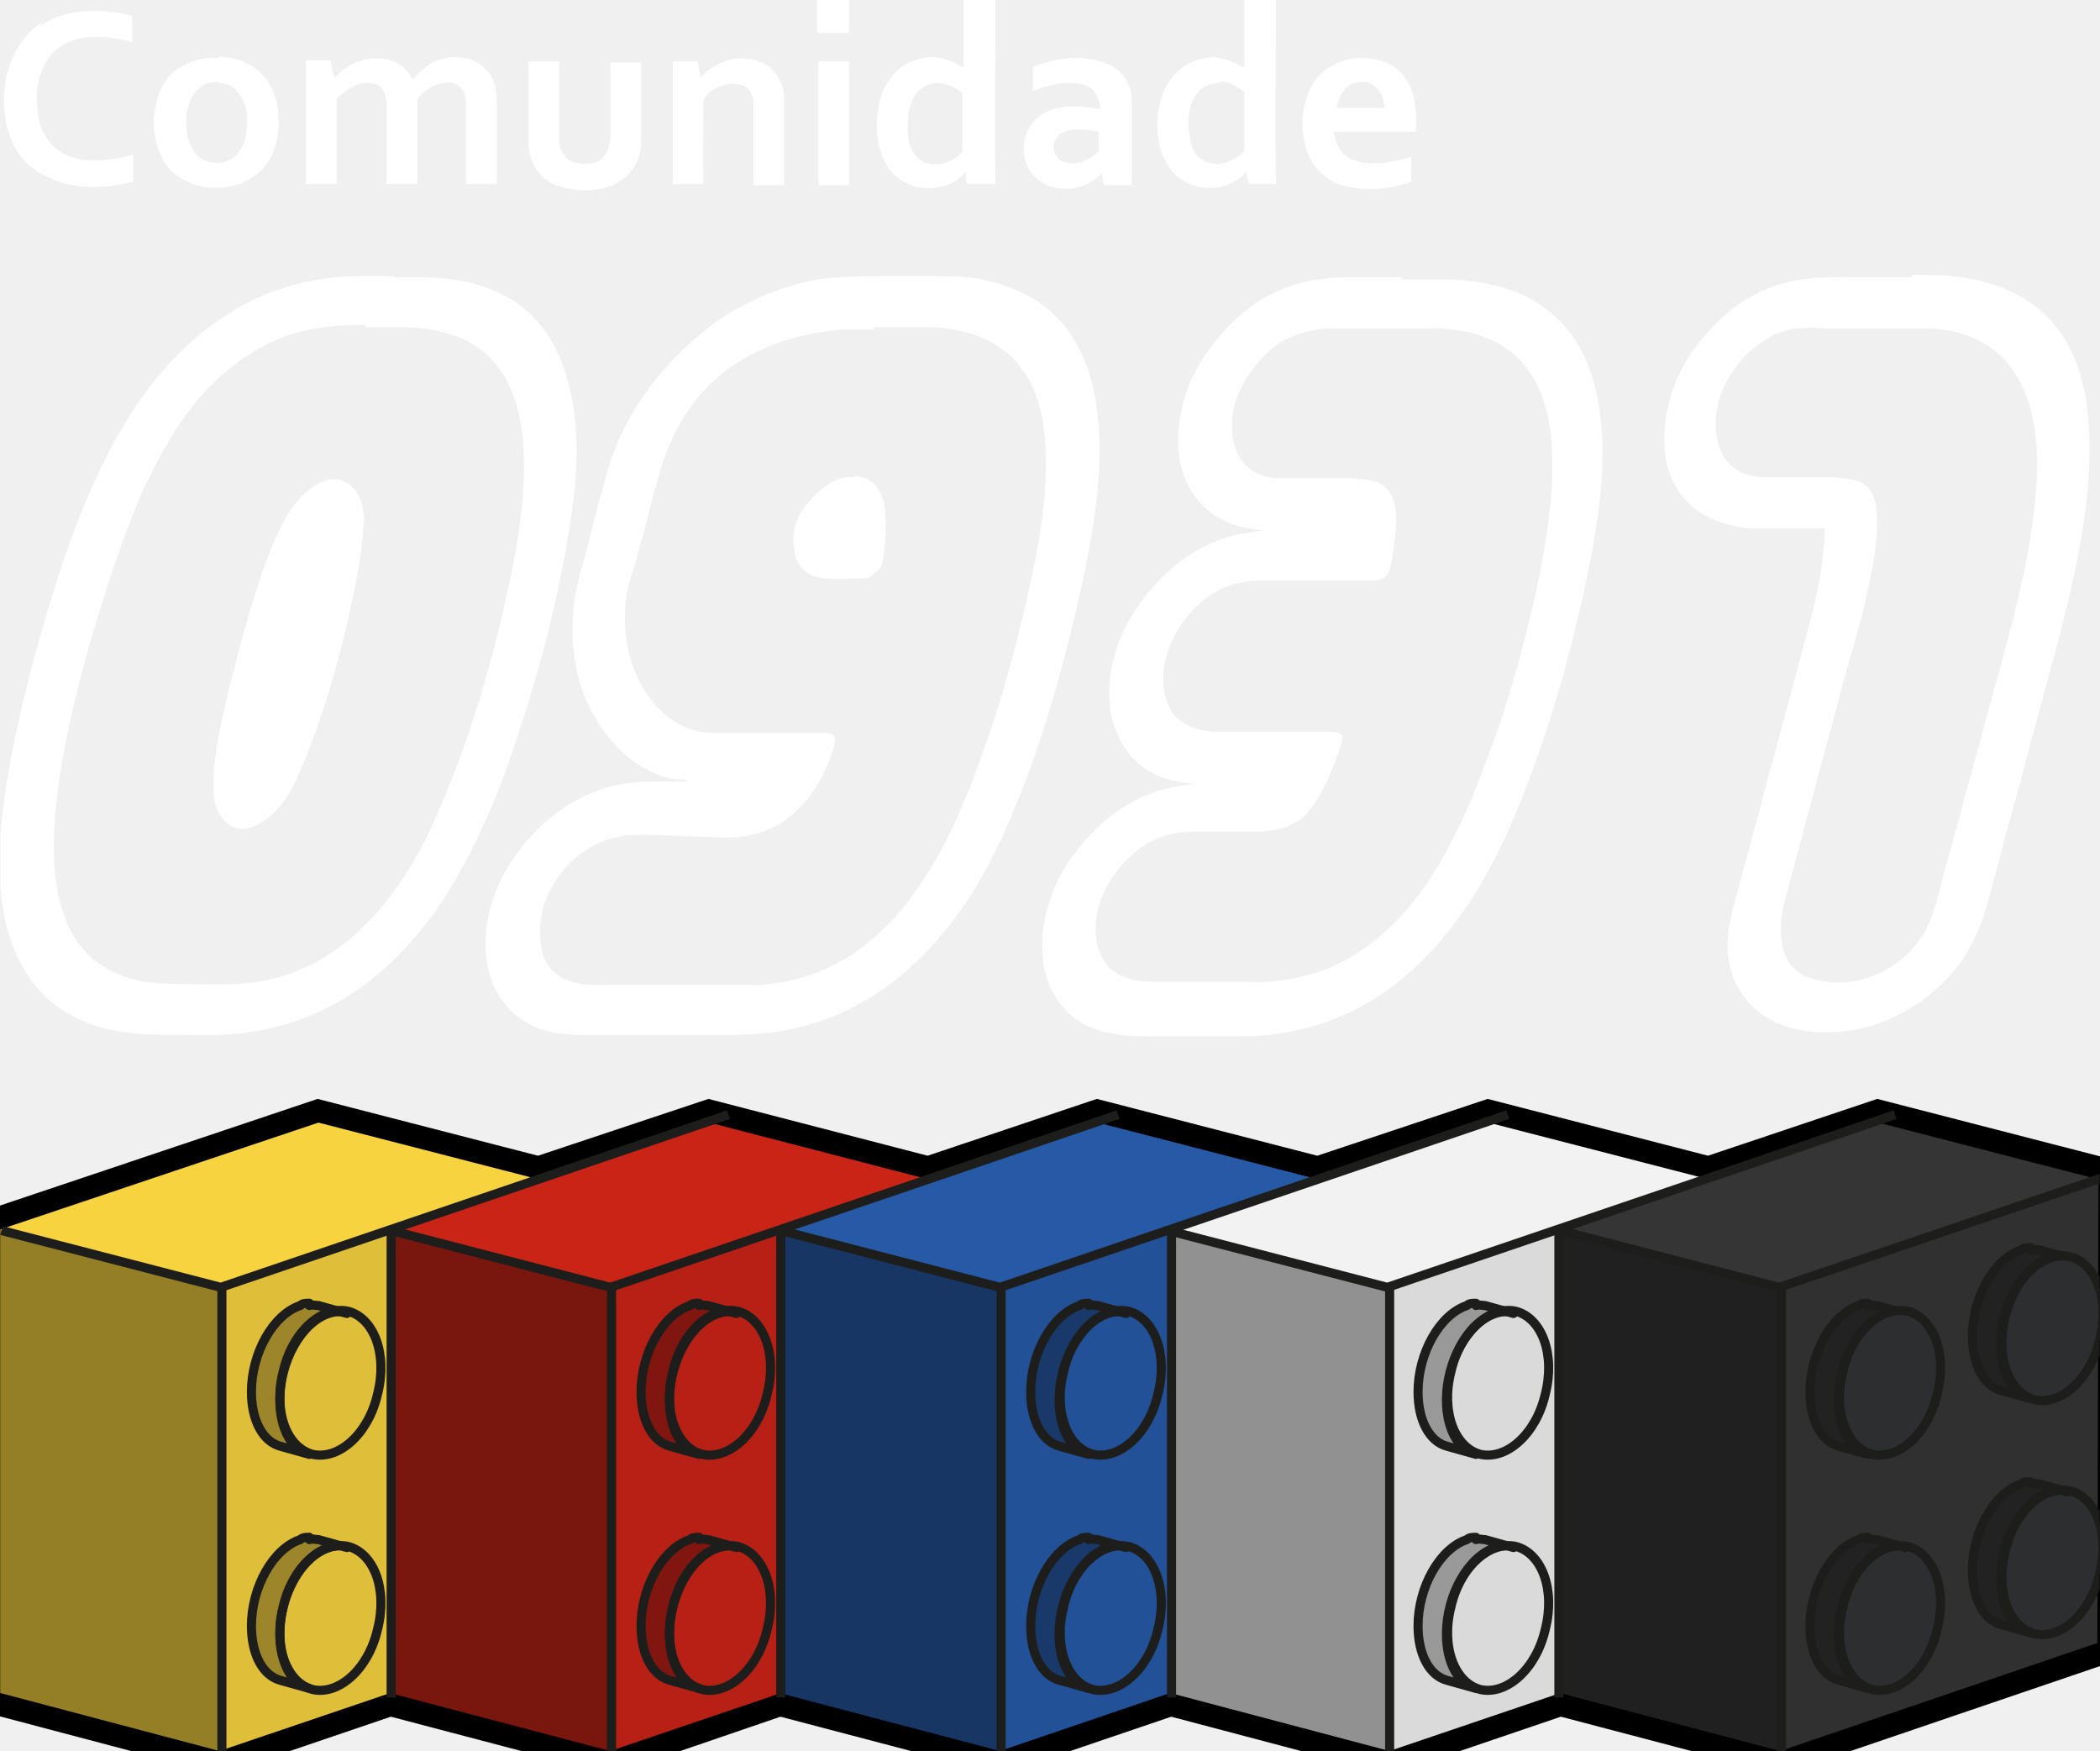
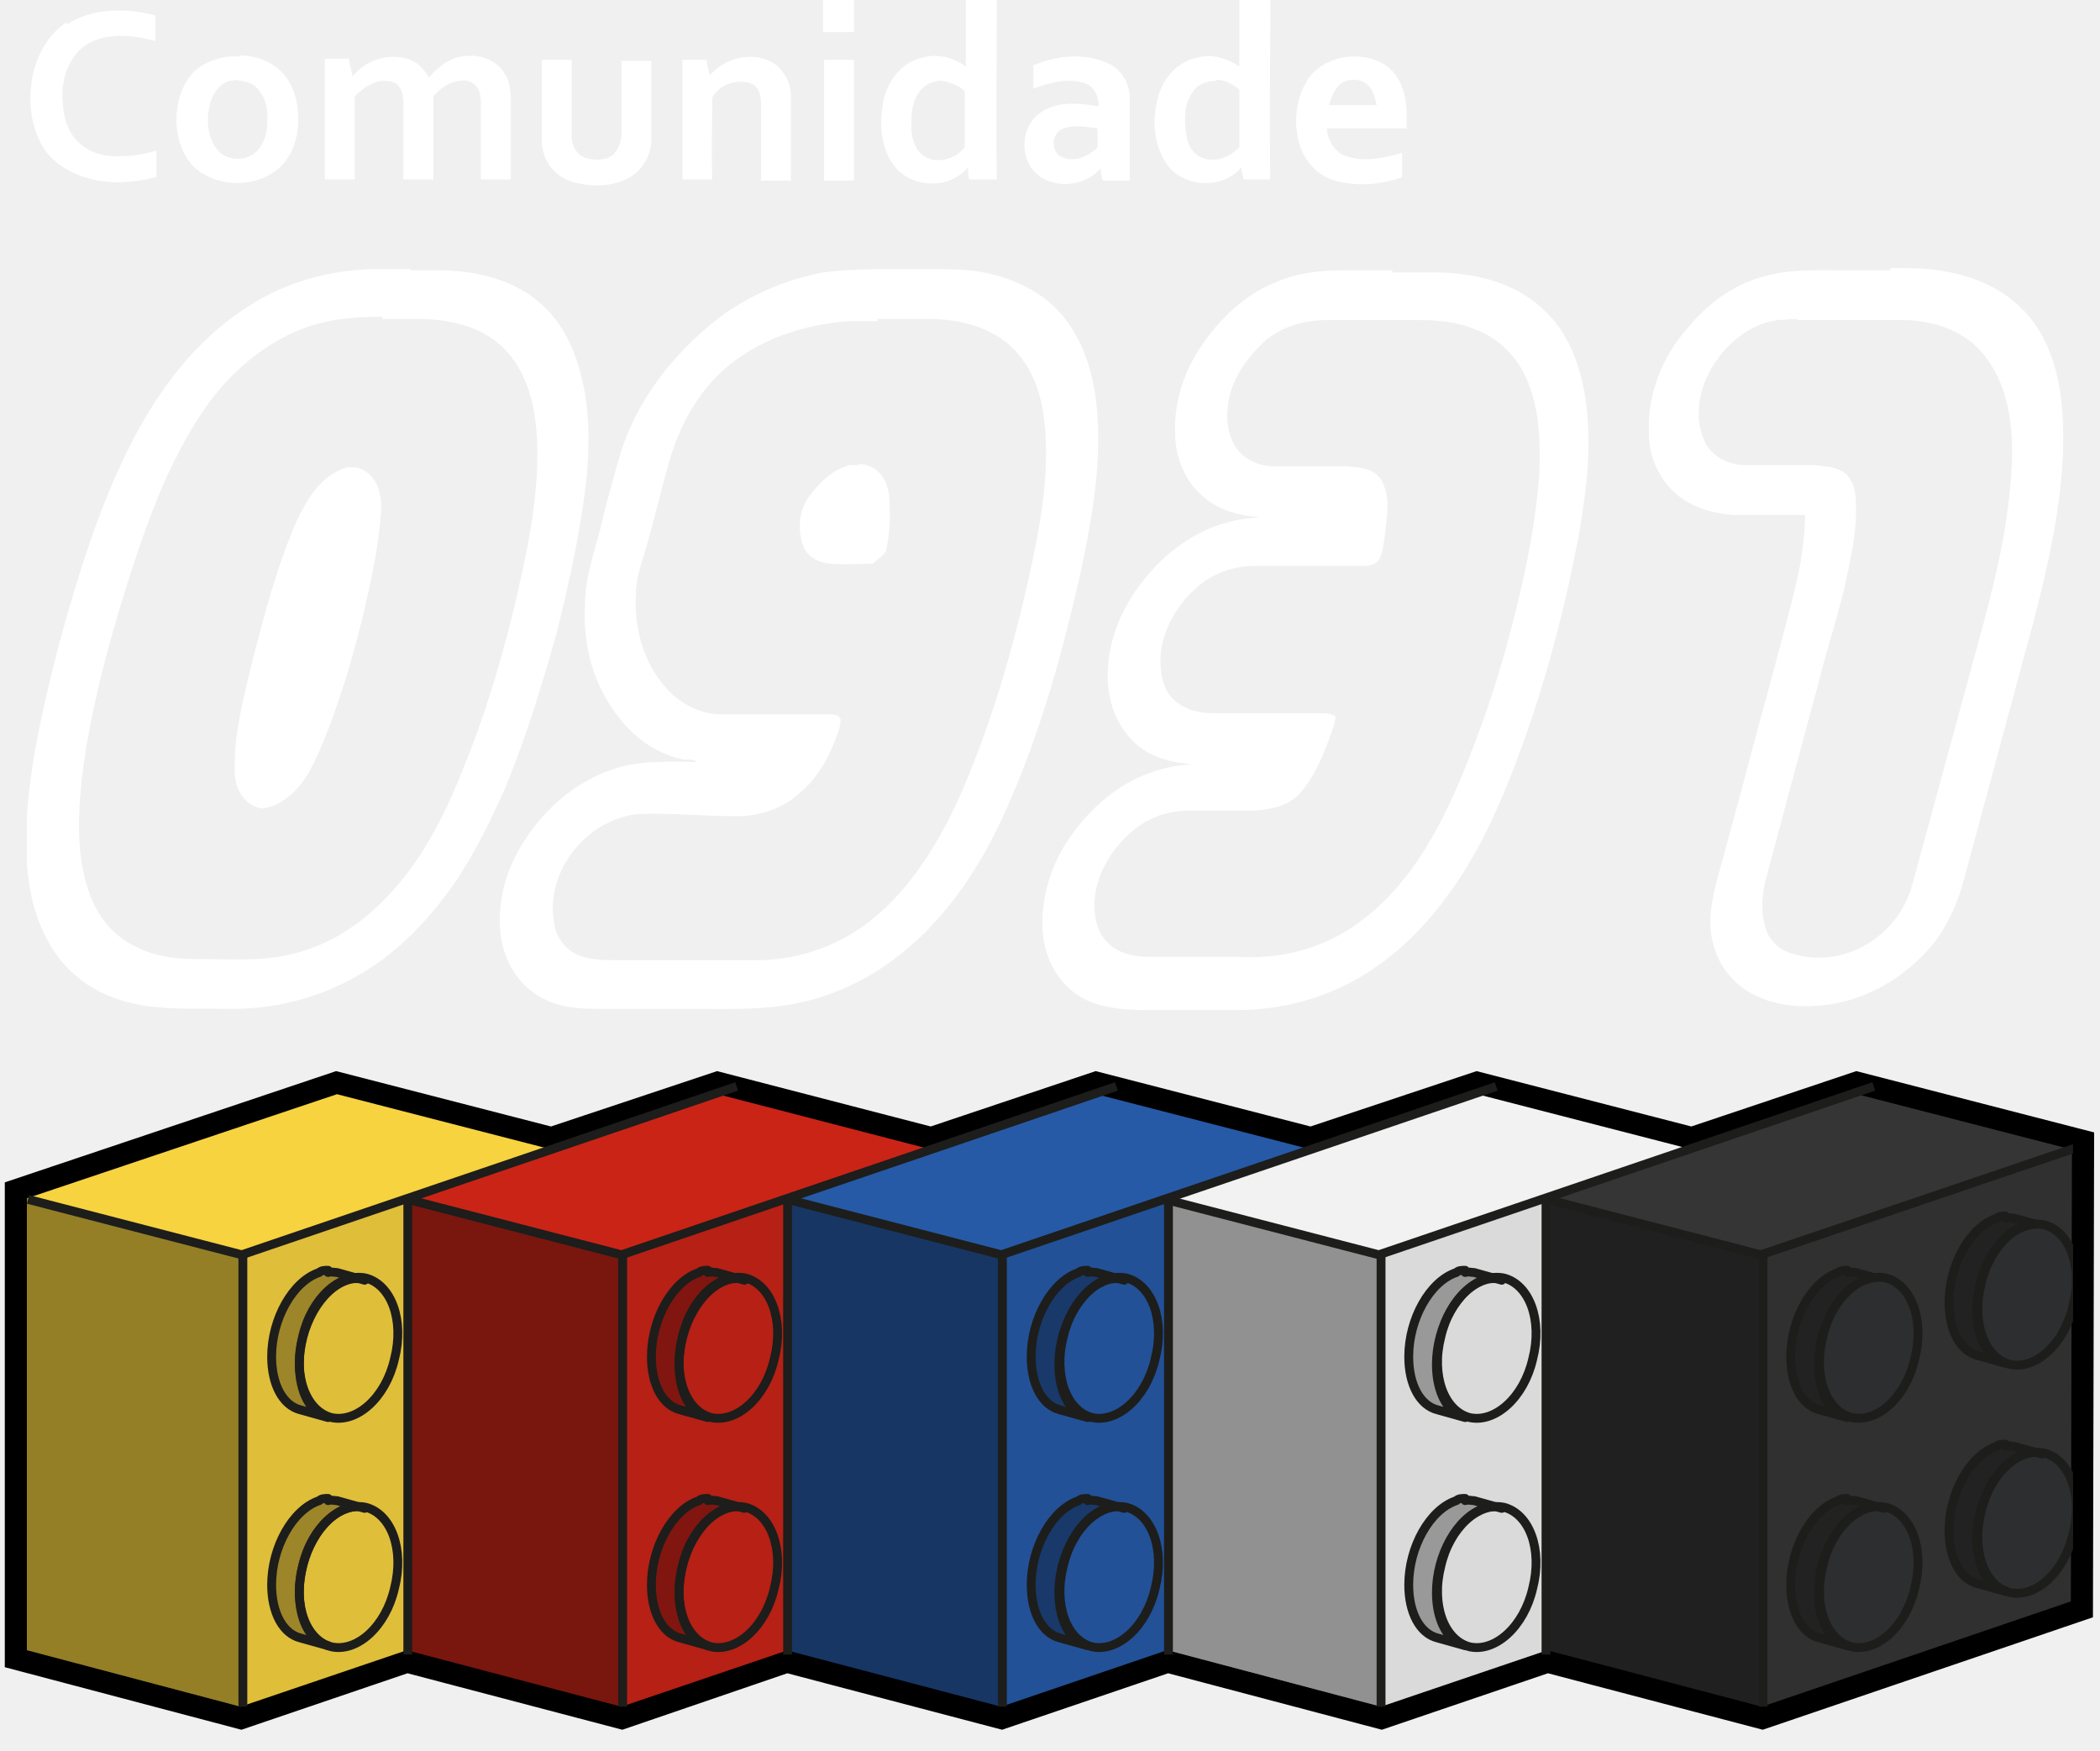
- <svg xmlns="http://www.w3.org/2000/svg" id="Camada_1" version="1.1" width="1280.068" height="1067.019" viewBox="23.7 36.6 184.8 154.1">
+ <svg xmlns="http://www.w3.org/2000/svg" id="Camada_1" version="1.1" width="1280.068" height="1067.019" viewBox="21.3 36.6 189.6 158.1">
  <defs>
    <style>
      .st0 {
        clip-path: url(#clippath-34);
      }

      .st1, .st2, .st3, .st4 {
        fill: none;
      }

      .st1, .st5, .st3 {
        stroke-miterlimit: 10;
      }

      .st1, .st5, .st4 {
        stroke: #1d1d1b;
        stroke-width: .8px;
      }

      .st6 {
        clip-path: url(#clippath-21);
      }

      .st7 {
        clip-path: url(#clippath-6);
      }

      .st8 {
        clip-path: url(#clippath-7);
      }

      .st9 {
        clip-path: url(#clippath-17);
      }

      .st10 {
        clip-path: url(#clippath-31);
      }

      .st11 {
        clip-path: url(#clippath-15);
      }

      .st12 {
        clip-path: url(#clippath-33);
      }

      .st13 {
        fill: #f7d340;
      }

      .st14 {
        clip-path: url(#clippath-18);
      }

      .st15 {
        clip-path: url(#clippath-4);
      }

      .st16 {
        opacity: .3;
      }

      .st17 {
        clip-path: url(#clippath-22);
      }

      .st18 {
        clip-path: url(#clippath-23);
      }

      .st19 {
        fill: #f2f2f2;
      }

      .st20 {
        opacity: 0;
      }

      .st21 {
        clip-path: url(#clippath-9);
      }

      .st22 {
        clip-path: url(#clippath-10);
      }

      .st23 {
        fill: #fff;
      }

      .st24 {
        clip-path: url(#clippath-25);
      }

      .st25 {
        clip-path: url(#clippath-27);
      }

      .st26 {
        opacity: .4;
      }

      .st27 {
        clip-path: url(#clippath-11);
      }

      .st28 {
        clip-path: url(#clippath-35);
      }

      .st29 {
        clip-path: url(#clippath-28);
      }

      .st30 {
        clip-path: url(#clippath-1);
      }

      .st5 {
        fill: #2d2e2f;
      }

      .st31 {
        clip-path: url(#clippath-5);
      }

      .st32 {
        clip-path: url(#clippath-20);
      }

      .st33 {
        clip-path: url(#clippath-8);
      }

      .st34 {
        clip-path: url(#clippath-3);
      }

      .st35 {
        clip-path: url(#clippath-26);
      }

      .st36 {
        clip-path: url(#clippath-12);
      }

      .st37 {
        clip-path: url(#clippath-14);
      }

      .st38 {
        clip-path: url(#clippath-30);
      }

      .st39 {
        clip-path: url(#clippath-19);
      }

      .st40 {
        fill: #265aa7;
      }

      .st41 {
        fill: #ca2417;
      }

      .st3 {
        stroke: #000;
        stroke-width: 4px;
      }

      .st42 {
        clip-path: url(#clippath-32);
      }

      .st43 {
        fill: #353535;
      }

      .st44 {
        clip-path: url(#clippath-16);
      }

      .st45 {
        clip-path: url(#clippath-2);
      }

      .st46 {
        clip-path: url(#clippath-29);
      }

      .st47 {
        opacity: .1;
      }

      .st48 {
        clip-path: url(#clippath-13);
      }

      .st49 {
        display: none;
        fill: #1d1d1b;
      }

      .st50 {
        clip-path: url(#clippath-24);
      }

      .st51 {
        fill: #000100;
      }

      .st4 {
        stroke-linejoin: round;
      }

      .st52 {
        clip-path: url(#clippath);
      }
    </style>
    <clipPath id="clippath">
      <rect class="st2" x="23.7" y="36.6" width="184.8" height="154.1" />
    </clipPath>
    <clipPath id="clippath-1">
      <rect class="st2" x="43" y="140.4" width="28" height="50.2" />
    </clipPath>
    <clipPath id="clippath-2">
      <rect class="st2" x="23.7" y="144.8" width="19.4" height="45.8" />
    </clipPath>
    <clipPath id="clippath-3">
      <rect class="st2" x="60" y="146.5" width="8.5" height="13.3" />
    </clipPath>
    <clipPath id="clippath-4">
      <rect class="st2" x="45.8" y="151.3" width="8.5" height="13.3" />
    </clipPath>
    <clipPath id="clippath-5">
      <rect class="st2" x="45.8" y="171.9" width="8.5" height="13.3" />
    </clipPath>
    <clipPath id="clippath-6">
      <rect class="st2" x="60" y="167.1" width="8.5" height="13.3" />
    </clipPath>
    <clipPath id="clippath-7">
      <rect class="st2" x="23.7" y="144.8" width="14.2" height="44.5" />
    </clipPath>
    <clipPath id="clippath-8">
      <rect class="st2" x="77.4" y="140.4" width="28" height="50.2" />
    </clipPath>
    <clipPath id="clippath-9">
      <rect class="st2" x="58" y="144.8" width="19.4" height="45.8" />
    </clipPath>
    <clipPath id="clippath-10">
      <rect class="st2" x="94.3" y="146.5" width="8.5" height="13.3" />
    </clipPath>
    <clipPath id="clippath-11">
      <rect class="st2" x="80.1" y="151.3" width="8.5" height="13.3" />
    </clipPath>
    <clipPath id="clippath-12">
      <rect class="st2" x="80.1" y="171.9" width="8.5" height="13.3" />
    </clipPath>
    <clipPath id="clippath-13">
      <rect class="st2" x="94.3" y="167.1" width="8.5" height="13.3" />
    </clipPath>
    <clipPath id="clippath-14">
      <rect class="st2" x="58" y="144.8" width="14.2" height="44.5" />
    </clipPath>
    <clipPath id="clippath-15">
      <rect class="st2" x="111.7" y="140.4" width="28" height="50.2" />
    </clipPath>
    <clipPath id="clippath-16">
      <rect class="st2" x="92.3" y="144.8" width="19.4" height="45.8" />
    </clipPath>
    <clipPath id="clippath-17">
      <rect class="st2" x="128.6" y="146.5" width="8.5" height="13.3" />
    </clipPath>
    <clipPath id="clippath-18">
      <rect class="st2" x="114.4" y="151.3" width="8.5" height="13.3" />
    </clipPath>
    <clipPath id="clippath-19">
      <rect class="st2" x="114.4" y="171.9" width="8.5" height="13.3" />
    </clipPath>
    <clipPath id="clippath-20">
      <rect class="st2" x="128.6" y="167.1" width="8.5" height="13.3" />
    </clipPath>
    <clipPath id="clippath-21">
      <rect class="st2" x="92.3" y="144.8" width="14.2" height="44.5" />
    </clipPath>
    <clipPath id="clippath-22">
      <rect class="st2" x="146" y="140.4" width="28" height="50.2" />
    </clipPath>
    <clipPath id="clippath-23">
      <rect class="st2" x="126.7" y="144.8" width="19.4" height="45.8" />
    </clipPath>
    <clipPath id="clippath-24">
      <rect class="st2" x="163" y="146.5" width="8.5" height="13.3" />
    </clipPath>
    <clipPath id="clippath-25">
      <rect class="st2" x="148.8" y="151.3" width="8.5" height="13.3" />
    </clipPath>
    <clipPath id="clippath-26">
      <rect class="st2" x="148.8" y="171.9" width="8.5" height="13.3" />
    </clipPath>
    <clipPath id="clippath-27">
      <rect class="st2" x="163" y="167.1" width="8.5" height="13.3" />
    </clipPath>
    <clipPath id="clippath-28">
      <rect class="st2" x="126.7" y="144.8" width="14.2" height="44.5" />
    </clipPath>
    <clipPath id="clippath-29">
      <rect class="st2" x="180.4" y="140.4" width="28" height="50.2" />
    </clipPath>
    <clipPath id="clippath-30">
      <rect class="st2" x="161" y="144.8" width="19.4" height="45.8" />
    </clipPath>
    <clipPath id="clippath-31">
      <rect class="st2" x="197.3" y="146.5" width="8.5" height="13.3" />
    </clipPath>
    <clipPath id="clippath-32">
      <rect class="st2" x="183.1" y="151.3" width="8.5" height="13.3" />
    </clipPath>
    <clipPath id="clippath-33">
      <rect class="st2" x="183.1" y="171.9" width="8.5" height="13.3" />
    </clipPath>
    <clipPath id="clippath-34">
      <rect class="st2" x="197.3" y="167.1" width="8.5" height="13.3" />
    </clipPath>
    <clipPath id="clippath-35">
      <rect class="st2" x="161" y="144.8" width="14.2" height="44.5" />
    </clipPath>
  </defs>
  <rect class="st49" x="-615.1" y="0" width="841.9" height="595.3" />
  <g>
    <polygon class="st3" points="189 135.4 174.1 140.4 174.1 140.4 154.7 135.4 139.7 140.4 139.7 140.4 120.3 135.4 105.4 140.4 105.4 140.4 86.1 135.4 71.1 140.4 71.1 140.4 51.7 135.4 23.7 144.8 23.7 185.6 43 190.7 58 185.6 58 185.6 77.4 190.7 92.3 185.6 92.3 185.6 111.7 190.7 126.7 185.6 126.7 185.6 146 190.7 161 185.6 161 185.6 180.4 190.7 208.3 181.2 208.4 140.4 189 135.4" />
    <g class="st52">
      <path class="st23" d="M97,36.6c-.5,0-.9,0-1.4,0,0,1,0,1.9,0,2.9.9,0,1.9,0,2.8,0,0-1,0-1.9,0-2.9-.5,0-1,0-1.4,0M97,42c-.4,0-.9,0-1.3,0,0,3.6,0,7.3,0,10.9.9,0,1.8,0,2.7,0,0-3.6,0-7.3,0-10.9-.4,0-.9,0-1.3,0M108.5,36.6c0,2,0,4,0,6-1.1-.8-2.6-1.2-3.9-.8-2,.4-3.3,2.3-3.6,4.2-.3,1.8-.2,3.8.9,5.4,1.5,2.2,5.1,2.4,6.8.3,0,.4,0,.8.1,1.1.8,0,1.6,0,2.5,0-.1-5.4,0-10.9,0-16.3-.9,0-1.8,0-2.7,0h0ZM106.1,43.9c.8,0,1.7.4,2.3.9,0,1.7,0,3.4,0,5.1-.8,1.1-2.7,1.6-3.8.7-1-.8-1.1-2.2-1-3.4,0-1.2.5-2.6,1.7-3.1.3-.1.5-.2.8-.2M133.2,36.6c0,2,0,4,0,6-1.1-.7-2.5-1.2-3.8-.8-1.9.4-3.2,2-3.6,3.8-.5,2-.3,4.2.9,5.9,1.6,2.1,5,2.2,6.7.2,0,.4.1.7.2,1.1.8,0,1.6,0,2.4,0-.1-5.4,0-10.9,0-16.3h-2.7ZM131.1,43.8c.8,0,1.5.4,2.1.9,0,1.7,0,3.5,0,5.2-.8.8-2,1.4-3.2,1-1-.3-1.5-1.3-1.6-2.2-.2-1.3-.2-2.7.6-3.8.4-.7,1.3-1,2.1-1h0ZM27.3,38.8c2.3-1.5,5.4-1.5,8-.8v2.3c-1.9-.5-4.2-.8-6,.2-1.6.9-2.3,2.7-2.4,4.4,0,1.6.2,3.3,1.4,4.5,1,1,2.5,1.4,3.9,1.3,1.1,0,2.2-.2,3.2-.5,0,.8,0,1.6,0,2.4-2.1.5-4.4.7-6.5,0-1.5-.5-3-1.4-3.8-2.8-1.1-1.9-1.3-4.2-.9-6.3.4-1.9,1.4-3.8,3.1-4.9M42.9,41.7c-.3,0-.6,0-1,0-1.3.2-2.6.7-3.4,1.7-.9,1.1-1.3,2.6-1.3,4,0,1.5.5,3.2,1.6,4.3,1.9,1.7,5,1.9,7.1.5,1.6-1,2.3-2.9,2.3-4.8,0-1.6-.4-3.2-1.5-4.3-1-1-2.4-1.5-3.8-1.5h0ZM42.8,43.9c.6,0,1.3.2,1.7.7.8.8,1,2,.9,3.1,0,1.1-.4,2.3-1.4,2.9-1,.6-2.5.4-3.2-.6-.8-1.1-.9-2.6-.6-3.9.2-.9.8-1.9,1.8-2.2.3,0,.6-.1.9-.1M53.1,43.5c1.2-1.5,3.4-2.2,5.2-1.5.8.3,1.3.9,1.7,1.6.7-.8,1.5-1.5,2.5-1.8,1.4-.4,3.2-.1,4.1,1.1.7.8.8,1.8.8,2.8,0,2.4,0,4.7,0,7.1-.9,0-1.8,0-2.7,0,0-2.2,0-4.5,0-6.7,0-.6,0-1.3-.5-1.8-.4-.4-.9-.5-1.4-.4-1,.1-1.8.7-2.4,1.4,0,2.5,0,5,0,7.5-.9,0-1.8,0-2.7,0,0-2.3,0-4.6,0-6.9,0-.7-.2-1.7-1-1.9-1.3-.4-2.5.4-3.4,1.3,0,2.5,0,5,0,7.5-.9,0-1.8,0-2.7,0,0-3.6,0-7.3,0-10.9.7,0,1.5,0,2.2,0,0,.5.2,1,.3,1.5M85.3,43.5c1.2-1.5,3.4-2.2,5.2-1.5,1.3.4,2.2,1.9,2.2,3.2,0,2.6,0,5.1,0,7.7h-2.7c0-2.4,0-4.7,0-7.1,0-.7-.3-1.5-1-1.7-1.3-.4-2.8.2-3.4,1.3,0,2.5-.1,5,0,7.4-.9,0-1.8,0-2.7,0,0-.6,0-1.1,0-1.7,0-.5,0-1,0-1.5,0-1.6,0-3.2,0-4.8,0-.9,0-1.9,0-2.8.7,0,1.5,0,2.2,0,0,.5.2,1,.3,1.5M143.5,41.7c-1.5,0-3.1.7-4,1.9-1.1,1.6-1.4,3.6-1,5.5.3,1.6,1.4,3.1,3,3.7,2.1.7,4.4.5,6.4-.2,0-.7,0-1.4,0-2.2-1.7.5-3.6.9-5.3.2-.9-.4-1.4-1.4-1.5-2.4,2.4,0,4.8,0,7.2,0,.1-1.9,0-4-1.5-5.4-.9-.8-2.1-1.1-3.3-1.1h0ZM143.6,43.8c.5,0,1,.2,1.4.7.4.5.5,1.1.6,1.6-1.4,0-2.9,0-4.3,0,.2-.6.4-1.3.9-1.8.4-.4.9-.5,1.5-.5h0ZM118.3,41.7c-1.3,0-2.5.3-3.7.8,0,.7,0,1.4,0,2.1,1.4-.5,3-1,4.6-.5.9.3,1.3,1.2,1.3,2.1-1.8-.3-3.8-.5-5.3.6-1.6,1.1-1.9,3.7-.6,5.2,1.6,1.8,4.6,1.5,6.1-.2,0,.4,0,.8.2,1.1h2.4c0-2.5,0-5,0-7.5,0-1.3-.8-2.6-2-3.1-.9-.4-1.9-.6-2.8-.6h0ZM118.5,48c.6,0,1.3.1,1.9.2,0,.6,0,1.1,0,1.7-.8.8-2.1,1.4-3.2.9-1-.4-1-2-.1-2.5.4-.2.9-.3,1.4-.3M70.2,42c.9,0,1.8,0,2.7,0,0,2.3,0,4.6,0,6.9,0,.9.5,1.8,1.4,2,.8.2,1.8.2,2.4-.4.5-.5.7-1.2.7-1.9,0-2.2,0-4.3,0-6.5.9,0,1.8,0,2.7,0,0,2.4,0,4.7,0,7.1,0,1.4-.8,2.8-2.1,3.5-1.6.8-3.4.8-5.1.3-1.6-.5-2.7-2-2.7-3.7,0-2.4,0-4.8,0-7.2M58.3,60.9c-1,0-1.9,0-2.9,0-4.1,0-8.2,1.1-11.6,3.3-3.2,2-5.9,4.8-8,7.9-2.2,3.2-3.9,6.8-5.3,10.4-1.5,3.9-2.7,7.9-3.8,11.9-1.5,5.8-2.9,11.6-3.1,17.6,0,3,.3,6.2,1.7,9,1.2,2.6,3.4,4.6,6,5.6,3.5,1.4,7.3,1,11,1.1,4.2,0,8.5-1.2,12.1-3.5,2.9-1.8,5.3-4.3,7.3-7,2.2-3,3.8-6.3,5.3-9.7,1.8-4.4,3.2-9,4.5-13.6,1.2-4.8,2.3-9.7,2.8-14.7.2-2.8.2-5.7-.5-8.5-.6-2.5-1.7-4.9-3.6-6.6-2.4-2.2-5.7-3-8.9-3.1-1,0-1.9,0-2.9,0h0ZM55.8,65.4c1.1,0,2.1,0,3.2,0,2.9,0,6.1.7,8.1,3,2.2,2.5,2.7,6,2.7,9.2,0,4.8-1.1,9.6-2.2,14.3-1.2,4.8-2.6,9.5-4.5,14.1-1.7,4.3-3.8,8.5-7.1,11.8-2.3,2.4-5.3,4.3-8.6,5-2.5.6-5.1.4-7.7.4-2,0-4.1-.1-5.9-1-1.9-.8-3.4-2.4-4.2-4.3-.9-2.1-1.2-4.4-1.2-6.7,0-2.5.3-4.9.7-7.4.7-4,1.7-8,2.9-12,1.2-4,2.5-8,4.2-11.9,1.4-3,3-6,5.2-8.5,2.4-2.7,5.6-4.9,9.1-5.7,1.7-.4,3.5-.5,5.3-.5h0ZM53.2,78.8c-.2,0-.4,0-.6,0-2.4.7-3.7,3-4.7,5.2-1.7,4-2.8,8.3-3.9,12.5-.6,2.6-1.3,5.2-1.5,7.9,0,1.2-.2,2.4.3,3.5.4.9,1.2,1.6,2.2,1.7,2-.3,3.4-1.9,4.3-3.5,1.3-2.5,2.2-5.2,3.1-7.9,1.1-3.6,2-7.2,2.7-10.9.3-1.6.5-3.2.6-4.8,0-1.1-.2-2.2-1-3-.4-.4-1-.7-1.5-.7M105.1,60.9c-.9,0-1.8,0-2.7,0-2.3,0-4.6,0-6.8.3-3.2.6-6.3,1.9-9,3.8-4.3,3.2-7.9,7.7-9.4,12.9-.6,2.1-1.2,4.2-1.7,6.4-.6,2.3-1.4,4.5-1.4,6.9-.2,3.3.6,6.7,2.5,9.4,1.5,2.3,3.8,4.1,6.5,4.6.4,0,.8-.1,1.1.2-2.6,0-5.2-.2-7.7.7-3.2,1.1-5.9,3.4-7.8,6.3-1.7,2.5-2.6,5.7-2.2,8.7.3,2.3,1.6,4.5,3.7,5.6,1.6.9,3.5,1,5.4,1,2.9,0,5.8,0,8.7,0,3,0,5.9.1,8.9-.5,4.6-.9,8.7-3.4,11.9-6.7,3.2-3.3,5.5-7.2,7.3-11.4,2.9-6.6,4.8-13.5,6.4-20.5,1-4.7,1.9-9.5,1.6-14.3-.2-3.2-1-6.5-3-9-1.9-2.4-4.8-3.7-7.8-4.2-1.5-.2-3-.2-4.5-.2h0ZM100.5,65.4c1.5,0,3.1,0,4.6,0,2.8,0,5.7.7,7.7,2.7,2.1,2.1,2.8,5.1,2.9,8,.2,3.8-.4,7.5-1.2,11.2-.9,4.3-2,8.5-3.3,12.6-1.2,3.6-2.5,7.2-4.2,10.6-1.8,3.5-4.1,6.9-7.2,9.3-2.8,2.2-6.3,3.4-9.8,3.5-4.3,0-8.6,0-12.9,0-1.3,0-2.7,0-3.9-.6-1.1-.6-1.8-1.7-1.9-2.9-.8-4.6,3.1-9.4,7.8-9.7,2.9-.1,5.8.2,8.7.2,2.1,0,4.2-.7,5.7-2.1,1.8-1.5,2.9-3.7,3.6-5.9,0-.3.2-.7,0-.9-.2-.3-.6-.3-.9-.3-3.3,0-6.5,0-9.8,0-1.8,0-3.6-.9-4.8-2.2-2.2-2.3-3.1-5.6-2.9-8.7,0-1.5.6-3,1-4.4.7-2.5,1.3-5,2-7.5,1-3.5,2.9-6.9,5.9-9.1,2.9-2.2,6.6-3.3,10.2-3.6.9,0,1.8,0,2.8,0h0ZM98.9,78.6c-.3,0-.6,0-.9,0-1.5.4-2.8,1.6-3.7,2.9-.9,1.3-1,2.9-.5,4.4.4,1,1.4,1.5,2.4,1.6,1.3.1,2.6,0,3.9,0,.4-.4,1-.7,1.2-1.2.3-1.4.4-2.9.3-4.4,0-1-.3-2.1-1.1-2.8-.5-.4-1.1-.6-1.7-.6h0ZM147.1,61c-1.5,0-2.9,0-4.4,0-2,0-4.1.2-6,1-2.9,1.1-5.2,3.3-6.9,5.8-1.6,2.3-2.5,5.1-2.4,7.9,0,2.2.9,4.4,2.6,5.8,1.4,1.2,3.3,1.7,5.1,1.8-1.8.1-3.6.5-5.2,1.3-2.5,1.2-4.5,3.1-6.1,5.4-1.8,2.6-2.8,5.8-2.4,9,.3,2.1,1.4,4.2,3.3,5.4,1.3.8,2.8,1.1,4.3,1.2-1.9.1-3.8.6-5.5,1.5-2.3,1.2-4.2,3.1-5.6,5.1-1.8,2.6-2.8,5.9-2.4,9.1.3,2.3,1.7,4.5,3.7,5.5,1.6.8,3.5,1,5.3,1,2.9,0,5.7,0,8.6,0,3.8,0,7.6-1,10.9-2.9,3.1-1.8,5.8-4.4,7.9-7.3,2.5-3.3,4.3-7.1,5.8-10.9,2.8-7.1,4.8-14.5,6.2-22,.7-4.1,1.2-8.3.5-12.5-.5-2.9-1.6-5.8-3.9-7.8-2.5-2.3-5.9-3.1-9.2-3.2-1.5,0-2.9,0-4.4,0M140.9,65.5c.1,0,.3,0,.4,0,2.6,0,5.3,0,7.9,0,1.7,0,3.5.1,5.2.8,2,.7,3.7,2.3,4.6,4.2,1.3,2.7,1.4,5.8,1.3,8.8-.3,4.2-1.1,8.3-2.1,12.3-1,4.1-2.2,8.1-3.7,12-1.3,3.5-2.8,7-4.8,10.1-1.8,2.8-4.1,5.3-6.9,7-2.8,1.7-6.2,2.5-9.5,2.3-2.7,0-5.5,0-8.2,0-1.4,0-3-.3-4-1.5-1-1.2-1.1-2.9-.9-4.3.4-2.2,1.7-4.2,3.4-5.6,1.4-1.2,3.2-1.8,5-1.8,2,0,4,0,5.9,0,1.5-.1,3.1-.4,4.1-1.5,1.2-1.3,1.9-2.9,2.5-4.4.3-.9.7-1.7.8-2.6-.3-.2-.7-.3-1.1-.3-3.3,0-6.7,0-10,0-1.3,0-2.8-.4-3.7-1.4-.9-1-1.1-2.5-1-3.9.2-2.3,1.5-4.5,3.2-6,1.4-1.3,3.3-2,5.3-2,3.3,0,6.5,0,9.8,0,.5,0,1.2-.1,1.5-.7.3-.8.4-1.7.5-2.6.2-1.5.4-3.1-.4-4.5-.7-1.1-2.1-1.1-3.3-1.2-2.1,0-4.2,0-6.4,0-1.3,0-2.7-.6-3.4-1.7-.8-1.2-.9-2.7-.7-4,.3-2.2,1.7-4.1,3.3-5.6,1.5-1.3,3.6-1.9,5.6-1.9M192,61c-1.4,0-2.9,0-4.3,0-2.3,0-4.7-.1-6.9.5-2.8.7-5.2,2.4-7,4.6-2.4,2.6-3.8,6.2-3.6,9.7,0,2.1,1,4.3,2.7,5.6,1.4,1.1,3.3,1.6,5,1.7,2.1,0,4.3,0,6.4,0,0,1.4-.2,2.8-.4,4.2-.6,3.3-1.6,6.5-2.4,9.7-1.8,6.5-3.5,13.1-5.3,19.6-.4,1.7-.7,3.5-.2,5.2.5,2.2,2.2,4.1,4.3,4.9,2.1.9,4.6.9,6.8.5,3.6-.7,6.9-2.9,9.1-5.8,1.2-1.7,2-3.6,2.5-5.6,1.6-5.9,3.2-11.8,4.8-17.8,1.4-5.1,2.8-10.1,3.6-15.4.5-3.4.7-6.8.3-10.2-.4-2.9-1.4-5.9-3.6-8-2-2-4.7-3-7.5-3.4-1.4-.2-2.9-.2-4.3-.2M183.6,65.5c.6,0,1.2,0,1.8,0,2.6,0,5.2,0,7.7,0,2.8,0,5.7,1,7.4,3.2,2,2.5,2.5,5.8,2.5,8.8-.1,5.4-1.3,10.6-2.7,15.8-2.1,7.7-4.2,15.4-6.3,23.1-.6,2.3-2.1,4.3-4.2,5.5-2,1.2-4.5,1.5-6.7.8-1.1-.3-2.1-1.2-2.4-2.4-.4-1.3-.3-2.8,0-4.1,1.6-6,3.2-12,4.8-17.9.7-2.8,1.6-5.6,2.3-8.4.5-2.4,1.1-4.7,1.1-7.2,0-1.1,0-2.3-.8-3.2-.8-.8-2.1-.8-3.1-.9-2,0-4.1,0-6.1,0-1.5,0-3.1-.8-3.7-2.2-.8-1.8-.6-3.9.2-5.7,1.2-2.6,3.6-4.8,6.4-5.2.6,0,1.2-.1,1.8-.1" />
      <polygon class="st13" points="51.7 135.4 23.7 144.8 23.7 185.6 43 190.7 71 181.2 71.1 140.4 51.7 135.4" />
      <g class="st47">
        <g class="st30">
          <polygon class="st51" points="71.1 140.4 43.2 149.9 43.1 190.7 71.1 181.2 71.1 140.4" />
        </g>
      </g>
      <g class="st26">
        <g class="st45">
          <polygon class="st51" points="23.7 144.8 43.1 149.9 43 190.7 23.7 185.6 23.7 144.8" />
        </g>
      </g>
      <g class="st16">
        <g class="st34">
          <path class="st51" d="M65.1,146.5h0c-.3,0-.6,0-.8.2-2.4.8-4.3,4.2-4.3,7.6,0,2.5,1,4.4,2.6,4.8h0s0,0,0,0c0,0,0,0,0,0l2.5.7h0c-1.6-.4-2.6-2.3-2.6-4.8,0-3.4,1.9-6.8,4.3-7.6.6-.2,1.1-.2,1.6,0l-2.5-.7h0c-.3,0-.5-.1-.8,0h0ZM68.4,147.2s0,0,0,0h0s0,0,0,0Z" />
        </g>
      </g>
      <g class="st16">
        <g class="st15">
          <path class="st51" d="M50.9,151.3h0c-.3,0-.6,0-.8.2-2.4.8-4.3,4.2-4.3,7.6,0,2.5,1,4.4,2.6,4.8h0s0,0,0,0c0,0,0,0,0,0l2.5.7h0c-1.6-.4-2.6-2.3-2.6-4.8,0-3.4,1.9-6.8,4.3-7.6.6-.2,1.1-.2,1.6,0l-2.5-.7h0c-.3,0-.5-.1-.8,0h0ZM54.3,152h0s0,0,0,0h0Z" />
        </g>
      </g>
      <g class="st16">
        <g class="st31">
          <path class="st51" d="M50.9,171.9h0c-.3,0-.6,0-.8.2-2.4.8-4.3,4.2-4.3,7.6,0,2.5,1,4.4,2.6,4.8h0s0,0,0,0c0,0,0,0,0,0l2.5.7h0c-1.6-.4-2.6-2.3-2.6-4.8,0-3.4,1.9-6.8,4.3-7.6.6-.2,1.1-.2,1.7,0l-2.5-.7h0c-.3,0-.5-.1-.8,0M54.3,172.7s0,0,0,0h0s0,0,0,0Z" />
        </g>
      </g>
      <g class="st16">
        <g class="st7">
          <path class="st51" d="M65.1,167.1h0c-.3,0-.6,0-.8.2-2.4.8-4.3,4.2-4.3,7.6,0,2.5,1,4.4,2.6,4.8h0s0,0,0,0c0,0,0,0,0,0l2.5.7h0c-1.6-.4-2.6-2.3-2.6-4.8,0-3.4,1.9-6.8,4.3-7.6.6-.2,1.1-.2,1.7,0l-2.5-.7h0c-.3,0-.5-.1-.8,0M68.4,167.9s0,0,0,0h0s0,0,0,0Z" />
        </g>
      </g>
      <g class="st20">
        <g class="st8">
          <polygon class="st51" points="23.7 144.8 37.9 189.3 23.7 185.6 23.7 144.8" />
        </g>
      </g>
      <polygon class="st41" points="86.1 135.4 58.1 144.8 58 185.6 77.4 190.7 105.4 181.2 105.4 140.4 86.1 135.4" />
      <g class="st47">
        <g class="st33">
          <polygon class="st51" points="105.4 140.4 77.5 149.9 77.4 190.7 105.4 181.2 105.4 140.4" />
        </g>
      </g>
      <g class="st26">
        <g class="st21">
          <polygon class="st51" points="58.1 144.8 77.5 149.9 77.4 190.7 58 185.6 58.1 144.8" />
        </g>
      </g>
      <g class="st16">
        <g class="st22">
          <path class="st51" d="M99.4,146.5h0c-.3,0-.6,0-.8.2-2.4.8-4.3,4.2-4.3,7.6s1,4.4,2.6,4.8h0s0,0,0,0c0,0,0,0,0,0l2.5.7h0c-1.6-.4-2.6-2.3-2.6-4.8s1.9-6.8,4.3-7.6c.6-.2,1.1-.2,1.6,0l-2.5-.7h0c-.3,0-.5-.1-.8,0h0ZM102.8,147.2s0,0,0,0h0s0,0,0,0Z" />
        </g>
      </g>
      <g class="st16">
        <g class="st27">
          <path class="st51" d="M85.2,151.3h0c-.3,0-.6,0-.8.2-2.4.8-4.3,4.2-4.3,7.6,0,2.5,1,4.4,2.6,4.8h0s0,0,0,0h0s2.5.7,2.5.7h0c-1.6-.4-2.6-2.3-2.6-4.8,0-3.4,1.9-6.8,4.3-7.6.6-.2,1.1-.2,1.6,0l-2.5-.7h0c-.3,0-.5-.1-.8,0h0ZM88.6,152s0,0,0,0h0s0,0,0,0Z" />
        </g>
      </g>
      <g class="st16">
        <g class="st36">
          <path class="st51" d="M85.2,171.9h0c-.3,0-.6,0-.8.2-2.4.8-4.3,4.2-4.3,7.6,0,2.5,1,4.4,2.6,4.8h0s0,0,0,0h0s2.5.7,2.5.7h0c-1.6-.4-2.6-2.3-2.6-4.8,0-3.4,1.9-6.8,4.3-7.6.6-.2,1.1-.2,1.7,0l-2.5-.7h0c-.3,0-.5-.1-.8,0M88.6,172.7s0,0,0,0h0s0,0,0,0Z" />
        </g>
      </g>
      <g class="st16">
        <g class="st48">
          <path class="st51" d="M99.4,167.1h0c-.3,0-.6,0-.8.2-2.4.8-4.3,4.2-4.3,7.6s1,4.4,2.6,4.8h0s0,0,0,0c0,0,0,0,0,0l2.5.7h0c-1.6-.4-2.6-2.3-2.6-4.8s1.9-6.8,4.3-7.6c.6-.2,1.1-.2,1.7,0l-2.5-.7h0c-.3,0-.5-.1-.8,0M102.8,167.9s0,0,0,0h0s0,0,0,0Z" />
        </g>
      </g>
      <g class="st20">
        <g class="st37">
          <polygon class="st51" points="58.1 144.8 72.3 189.3 58 185.6 58.1 144.8" />
        </g>
      </g>
      <polygon class="st40" points="120.3 135.4 92.4 144.8 92.3 185.6 111.7 190.7 139.6 181.2 139.7 140.4 120.3 135.4" />
      <g class="st47">
        <g class="st11">
          <polygon class="st51" points="139.7 140.4 111.7 149.9 111.7 190.7 139.6 181.2 139.7 140.4" />
        </g>
      </g>
      <g class="st26">
        <g class="st44">
          <polygon class="st51" points="92.4 144.8 111.7 149.9 111.7 190.7 92.3 185.6 92.4 144.8" />
        </g>
      </g>
      <g class="st16">
        <g class="st9">
          <path class="st51" d="M133.7,146.5h0c-.3,0-.6,0-.8.2-2.4.8-4.3,4.2-4.3,7.6s1,4.4,2.6,4.8h0s0,0,0,0c0,0,0,0,0,0l2.5.7h0c-1.6-.4-2.6-2.3-2.6-4.8s1.9-6.8,4.3-7.6c.6-.2,1.1-.2,1.6,0l-2.5-.7h0c-.3,0-.5-.1-.8,0h0ZM137.1,147.2s0,0,0,0h0s0,0,0,0Z" />
        </g>
      </g>
      <g class="st16">
        <g class="st14">
          <path class="st51" d="M119.5,151.3h0c-.3,0-.6,0-.8.2-2.4.8-4.3,4.2-4.3,7.6s1,4.4,2.6,4.8h0s0,0,0,0c0,0,0,0,0,0l2.5.7h0c-1.6-.4-2.6-2.3-2.6-4.8s1.9-6.8,4.3-7.6c.6-.2,1.1-.2,1.6,0l-2.5-.7h0c-.3,0-.5-.1-.8,0h0ZM122.9,152h0s0,0,0,0h0Z" />
        </g>
      </g>
      <g class="st16">
        <g class="st39">
          <path class="st51" d="M119.5,171.9h0c-.3,0-.6,0-.8.2-2.4.8-4.3,4.2-4.3,7.6s1,4.4,2.6,4.8h0s0,0,0,0c0,0,0,0,0,0l2.5.7h0c-1.6-.4-2.6-2.3-2.6-4.8s1.9-6.8,4.3-7.6c.6-.2,1.1-.2,1.7,0l-2.5-.7h0c-.3,0-.5-.1-.8,0M122.9,172.7s0,0,0,0h0s0,0,0,0Z" />
        </g>
      </g>
      <g class="st16">
        <g class="st32">
          <path class="st51" d="M133.7,167.1h0s0,0,0,0c-.3,0-.6,0-.8.2-2.4.8-4.3,4.2-4.3,7.6s1,4.4,2.6,4.8h0s0,0,0,0c0,0,0,0,0,0l2.5.7h0c-1.6-.4-2.6-2.3-2.6-4.8s1.9-6.8,4.3-7.6c.6-.2,1.1-.2,1.7,0l-2.5-.7h0c-.3,0-.5-.1-.8,0M137.1,167.9s0,0,0,0h0s0,0,0,0Z" />
        </g>
      </g>
      <g class="st20">
        <g class="st6">
          <polygon class="st51" points="92.4 144.8 106.6 189.3 92.3 185.6 92.4 144.8" />
        </g>
      </g>
      <polygon class="st19" points="154.7 135.4 126.7 144.8 126.7 185.6 146 190.7 174 181.2 174.1 140.4 154.7 135.4" />
      <g class="st47">
        <g class="st17">
          <polygon class="st51" points="174.1 140.4 146.1 149.9 146 190.7 174 181.2 174.1 140.4" />
        </g>
      </g>
      <g class="st26">
        <g class="st18">
          <polygon class="st51" points="126.7 144.8 146.1 149.9 146 190.7 126.7 185.6 126.7 144.8" />
        </g>
      </g>
      <g class="st16">
        <g class="st50">
          <path class="st51" d="M168.1,146.5h0c-.3,0-.6,0-.8.2-2.4.8-4.3,4.2-4.3,7.6s1,4.4,2.6,4.8h0s0,0,0,0c0,0,0,0,0,0l2.5.7h0c-1.6-.4-2.6-2.3-2.6-4.8s1.9-6.8,4.3-7.6c.6-.2,1.1-.2,1.6,0l-2.5-.7h0c-.3,0-.5-.1-.8,0h0ZM171.4,147.2s0,0,0,0h0s0,0,0,0Z" />
        </g>
      </g>
      <g class="st16">
        <g class="st24">
          <path class="st51" d="M153.9,151.3h0c-.3,0-.6,0-.8.2-2.4.8-4.3,4.2-4.3,7.6s1,4.4,2.6,4.8h0s0,0,0,0c0,0,0,0,0,0l2.5.7h0c-1.6-.4-2.6-2.3-2.6-4.8,0-3.4,1.9-6.8,4.3-7.6.6-.2,1.1-.2,1.6,0l-2.5-.7h0c-.3,0-.5-.1-.8,0h0ZM157.2,152s0,0,0,0h0s0,0,0,0Z" />
        </g>
      </g>
      <g class="st16">
        <g class="st35">
          <path class="st51" d="M153.9,171.9h0c-.3,0-.6,0-.8.2-2.4.8-4.3,4.2-4.3,7.6s1,4.4,2.6,4.8h0s0,0,0,0c0,0,0,0,0,0l2.5.7h0c-1.6-.4-2.6-2.3-2.6-4.8,0-3.4,1.9-6.8,4.3-7.6.6-.2,1.1-.2,1.7,0l-2.5-.7h0c-.3,0-.5-.1-.8,0M157.2,172.7s0,0,0,0h0s0,0,0,0Z" />
        </g>
      </g>
      <g class="st16">
        <g class="st25">
          <path class="st51" d="M168.1,167.1h0s0,0,0,0c-.3,0-.6,0-.8.2-2.4.8-4.3,4.2-4.3,7.6s1,4.4,2.6,4.8h0s0,0,0,0c0,0,0,0,0,0l2.5.7h0c-1.6-.4-2.6-2.3-2.6-4.8s1.9-6.8,4.3-7.6c.6-.2,1.1-.2,1.7,0l-2.5-.7h0c-.3,0-.5-.1-.8,0M171.4,167.9s0,0,0,0h0s0,0,0,0Z" />
        </g>
      </g>
      <g class="st20">
        <g class="st29">
          <polygon class="st51" points="126.7 144.8 140.9 189.3 126.7 185.6 126.7 144.8" />
        </g>
      </g>
      <polygon class="st43" points="189 135.4 161.1 144.8 161 185.6 180.4 190.7 208.3 181.2 208.4 140.4 189 135.4" />
      <g class="st47">
        <g class="st46">
          <polygon class="st51" points="208.4 140.4 180.5 149.9 180.4 190.7 208.3 181.2 208.4 140.4" />
        </g>
      </g>
      <g class="st26">
        <g class="st38">
          <polygon class="st51" points="161.1 144.8 180.5 149.9 180.4 190.7 161 185.6 161.1 144.8" />
        </g>
      </g>
      <g class="st16">
        <g class="st10">
          <path class="st51" d="M202.4,146.5h0c-.3,0-.6,0-.8.2-2.4.8-4.3,4.2-4.3,7.6s1,4.4,2.6,4.8h0s0,0,0,0c0,0,0,0,0,0l2.5.7h0c-1.6-.4-2.6-2.3-2.6-4.8s1.9-6.8,4.3-7.6c.6-.2,1.1-.2,1.7,0l-2.5-.7h0c-.3,0-.5-.1-.8,0h0ZM205.8,147.2s0,0,0,0h0s0,0,0,0Z" />
        </g>
      </g>
      <g class="st16">
        <g class="st42">
          <path class="st51" d="M188.2,151.3h0c-.3,0-.6,0-.8.2-2.4.8-4.3,4.2-4.3,7.6,0,2.5,1,4.4,2.6,4.8h0s0,0,0,0c0,0,0,0,0,0l2.5.7h0c-1.6-.4-2.6-2.3-2.6-4.8,0-3.4,1.9-6.8,4.3-7.6.6-.2,1.1-.2,1.6,0l-2.5-.7h0c-.3,0-.5-.1-.8,0h0ZM191.6,152h0s0,0,0,0h0Z" />
        </g>
      </g>
      <g class="st16">
        <g class="st12">
          <path class="st51" d="M188.2,171.9h0c-.3,0-.6,0-.8.2-2.4.8-4.3,4.2-4.3,7.6,0,2.5,1,4.4,2.6,4.8h0s0,0,0,0c0,0,0,0,0,0l2.5.7h0c-1.6-.4-2.6-2.3-2.6-4.8,0-3.4,1.9-6.8,4.3-7.6.6-.2,1.1-.2,1.7,0l-2.5-.7h0c-.3,0-.5-.1-.8,0M191.6,172.7s0,0,0,0h0s0,0,0,0Z" />
        </g>
      </g>
      <g class="st16">
        <g class="st0">
          <path class="st51" d="M202.4,167.1h0s0,0,0,0c-.3,0-.6,0-.8.2-2.4.8-4.3,4.2-4.3,7.6s1,4.4,2.6,4.8h0s0,0,0,0c0,0,0,0,0,0l2.5.7h0c-1.6-.4-2.6-2.3-2.6-4.8s1.9-6.8,4.3-7.6c.6-.2,1.1-.2,1.7,0l-2.5-.7h0c-.3,0-.5-.1-.8,0M205.8,167.9s0,0,0,0h0s0,0,0,0Z" />
        </g>
      </g>
      <g class="st20">
        <g class="st28">
          <polygon class="st51" points="161.1 144.8 175.3 189.3 161 185.6 161.1 144.8" />
        </g>
      </g>
      <g>
        <polyline class="st1" points="23.8 144.9 43.1 149.9 87.8 134.7" />
        <line class="st1" x1="43.2" y1="190.7" x2="43.2" y2="149.8" />
        <line class="st1" x1="58.1" y1="186" x2="58.1" y2="145.1" />
        <path class="st4" d="M50.9,151.3h0c-.3,0-.6,0-.8.2-2.4.8-4.3,4.2-4.3,7.6,0,2.5,1,4.4,2.6,4.8h0s0,0,0,0c0,0,0,0,0,0l2.5.7h0c-1.6-.4-2.6-2.3-2.6-4.8,0-3.4,1.9-6.8,4.3-7.6.6-.2,1.1-.2,1.6,0l-2.5-.7h0c-.3,0-.5-.1-.8,0h0ZM54.3,152h0s0,0,0,0h0Z" />
        <path class="st1" d="M56.9,159.3c-.8,3.5-3.4,5.8-5.7,5.3-2.3-.6-3.5-3.8-2.6-7.3.8-3.5,3.4-5.8,5.7-5.3,2.3.6,3.5,3.8,2.6,7.3Z" />
        <path class="st1" d="M56.9,180c-.8,3.5-3.4,5.8-5.7,5.3-2.3-.6-3.5-3.8-2.6-7.3.8-3.5,3.4-5.8,5.7-5.3,2.3.6,3.5,3.8,2.6,7.3Z" />
        <path class="st4" d="M50.9,171.9h0c-.3,0-.6,0-.8.2-2.4.8-4.3,4.2-4.3,7.6,0,2.5,1,4.4,2.6,4.8h0s0,0,0,0c0,0,0,0,0,0l2.5.7h0c-1.6-.4-2.6-2.3-2.6-4.8,0-3.4,1.9-6.8,4.3-7.6.6-.2,1.1-.2,1.6,0l-2.5-.7h0c-.3,0-.5-.1-.8,0h0ZM54.3,172.6h0s0,0,0,0h0Z" />
      </g>
      <g>
        <polyline class="st1" points="58.1 144.9 77.4 149.9 122.1 134.7" />
        <line class="st1" x1="77.5" y1="190.7" x2="77.5" y2="149.8" />
        <line class="st1" x1="92.4" y1="186" x2="92.4" y2="145.1" />
        <path class="st4" d="M85.2,151.3h0c-.3,0-.6,0-.8.2-2.4.8-4.3,4.2-4.3,7.6,0,2.5,1,4.4,2.6,4.8h0s0,0,0,0c0,0,0,0,0,0l2.5.7h0c-1.6-.4-2.6-2.3-2.6-4.8,0-3.4,1.9-6.8,4.3-7.6.6-.2,1.1-.2,1.6,0l-2.5-.7h0c-.3,0-.5-.1-.8,0h0ZM88.6,152h0s0,0,0,0h0Z" />
        <path class="st1" d="M91.2,159.3c-.8,3.5-3.4,5.8-5.7,5.3-2.3-.6-3.5-3.8-2.6-7.3.8-3.5,3.4-5.8,5.7-5.3,2.3.6,3.5,3.8,2.6,7.3Z" />
        <path class="st1" d="M91.2,180c-.8,3.5-3.4,5.8-5.7,5.3-2.3-.6-3.5-3.8-2.6-7.3.8-3.5,3.4-5.8,5.7-5.3,2.3.6,3.5,3.8,2.6,7.3Z" />
        <path class="st4" d="M85.2,171.9h0c-.3,0-.6,0-.8.2-2.4.8-4.3,4.2-4.3,7.6,0,2.5,1,4.4,2.6,4.8h0s0,0,0,0c0,0,0,0,0,0l2.5.7h0c-1.6-.4-2.6-2.3-2.6-4.8,0-3.4,1.9-6.8,4.3-7.6.6-.2,1.1-.2,1.6,0l-2.5-.7h0c-.3,0-.5-.1-.8,0h0ZM88.6,172.6h0s0,0,0,0h0Z" />
      </g>
      <g>
        <polyline class="st1" points="92.4 144.9 111.7 149.9 156.4 134.7" />
        <line class="st1" x1="111.8" y1="190.7" x2="111.8" y2="149.8" />
        <line class="st1" x1="126.8" y1="186" x2="126.8" y2="145.1" />
        <path class="st4" d="M119.5,151.3h0c-.3,0-.6,0-.8.2-2.4.8-4.3,4.2-4.3,7.6,0,2.5,1,4.4,2.6,4.8h0s0,0,0,0c0,0,0,0,0,0l2.5.7h0c-1.6-.4-2.6-2.3-2.6-4.8,0-3.4,1.9-6.8,4.3-7.6.6-.2,1.1-.2,1.6,0l-2.5-.7h0c-.3,0-.5-.1-.8,0h0ZM122.9,152h0s0,0,0,0h0Z" />
        <path class="st1" d="M125.6,159.3c-.8,3.5-3.4,5.8-5.7,5.3-2.3-.6-3.5-3.8-2.6-7.3.8-3.5,3.4-5.8,5.7-5.3,2.3.6,3.5,3.8,2.6,7.3Z" />
        <path class="st1" d="M125.6,180c-.8,3.5-3.4,5.8-5.7,5.3-2.3-.6-3.5-3.8-2.6-7.3.8-3.5,3.4-5.8,5.7-5.3,2.3.6,3.5,3.8,2.6,7.3Z" />
        <path class="st4" d="M119.5,171.9h0c-.3,0-.6,0-.8.2-2.4.8-4.3,4.2-4.3,7.6,0,2.5,1,4.4,2.6,4.8h0s0,0,0,0c0,0,0,0,0,0l2.5.7h0c-1.6-.4-2.6-2.3-2.6-4.8,0-3.4,1.9-6.8,4.3-7.6.6-.2,1.1-.2,1.6,0l-2.5-.7h0c-.3,0-.5-.1-.8,0h0ZM122.9,172.6h0s0,0,0,0h0Z" />
      </g>
      <g>
        <polyline class="st1" points="126.5 144.9 145.8 149.9 190.5 134.7" />
        <line class="st1" x1="146" y1="190.7" x2="146" y2="149.8" />
        <line class="st1" x1="160.9" y1="186" x2="160.9" y2="145.1" />
        <path class="st4" d="M153.6,151.3h0c-.3,0-.6,0-.8.2-2.4.8-4.3,4.2-4.3,7.6,0,2.5,1,4.4,2.6,4.8h0s0,0,0,0c0,0,0,0,0,0l2.5.7h0c-1.6-.4-2.6-2.3-2.6-4.8,0-3.4,1.9-6.8,4.3-7.6.6-.2,1.1-.2,1.6,0l-2.5-.7h0c-.3,0-.5-.1-.8,0h0ZM157,152h0s0,0,0,0h0Z" />
        <path class="st1" d="M159.7,159.3c-.8,3.5-3.4,5.8-5.7,5.3-2.3-.6-3.5-3.8-2.6-7.3.8-3.5,3.4-5.8,5.7-5.3,2.3.6,3.5,3.8,2.6,7.3Z" />
        <path class="st1" d="M159.7,180c-.8,3.5-3.4,5.8-5.7,5.3-2.3-.6-3.5-3.8-2.6-7.3.8-3.5,3.4-5.8,5.7-5.3,2.3.6,3.5,3.8,2.6,7.3Z" />
        <path class="st4" d="M153.6,171.9h0c-.3,0-.6,0-.8.2-2.4.8-4.3,4.2-4.3,7.6,0,2.5,1,4.4,2.6,4.8h0s0,0,0,0c0,0,0,0,0,0l2.5.7h0c-1.6-.4-2.6-2.3-2.6-4.8,0-3.4,1.9-6.8,4.3-7.6.6-.2,1.1-.2,1.6,0l-2.5-.7h0c-.3,0-.5-.1-.8,0h0ZM157,172.6h0s0,0,0,0h0Z" />
      </g>
      <g>
        <polyline class="st1" points="161 144.9 180.3 149.9 208.9 140.2" />
        <line class="st1" x1="180.5" y1="190.7" x2="180.5" y2="149.8" />
        <path class="st4" d="M188.1,151.3h0c-.3,0-.6,0-.8.2-2.4.8-4.3,4.2-4.3,7.6,0,2.5,1,4.4,2.6,4.8h0s0,0,0,0c0,0,0,0,0,0l2.5.7h0c-1.6-.4-2.6-2.3-2.6-4.8,0-3.4,1.9-6.8,4.3-7.6.6-.2,1.1-.2,1.6,0l-2.5-.7h0c-.3,0-.5-.1-.8,0h0ZM191.5,152h0s0,0,0,0h0Z" />
        <path class="st5" d="M194.2,159.3c-.8,3.5-3.4,5.8-5.7,5.3-2.3-.6-3.5-3.8-2.6-7.3.8-3.5,3.4-5.8,5.7-5.3,2.3.6,3.5,3.8,2.6,7.3Z" />
        <path class="st5" d="M194.2,180c-.8,3.5-3.4,5.8-5.7,5.3-2.3-.6-3.5-3.8-2.6-7.3.8-3.5,3.4-5.8,5.7-5.3,2.3.6,3.5,3.8,2.6,7.3Z" />
        <path class="st4" d="M188.1,171.9h0c-.3,0-.6,0-.8.2-2.4.8-4.3,4.2-4.3,7.6,0,2.5,1,4.4,2.6,4.8h0s0,0,0,0c0,0,0,0,0,0l2.5.7h0c-1.6-.4-2.6-2.3-2.6-4.8,0-3.4,1.9-6.8,4.3-7.6.6-.2,1.1-.2,1.6,0l-2.5-.7h0c-.3,0-.5-.1-.8,0h0ZM191.5,172.6h0s0,0,0,0h0Z" />
        <path class="st4" d="M202.4,146.4h0c-.3,0-.6,0-.8.2-2.4.8-4.3,4.2-4.3,7.6,0,2.5,1,4.4,2.6,4.8h0s0,0,0,0c0,0,0,0,0,0l2.5.7h0c-1.6-.4-2.6-2.3-2.6-4.8,0-3.4,1.9-6.8,4.3-7.6.6-.2,1.1-.2,1.6,0l-2.5-.7h0c-.3,0-.5-.1-.8,0h0ZM205.8,147.2h0s0,0,0,0h0Z" />
        <path class="st5" d="M208.5,154.5c-.8,3.5-3.4,5.8-5.7,5.3-2.3-.6-3.5-3.8-2.6-7.3.8-3.5,3.4-5.8,5.7-5.3,2.3.6,3.5,3.8,2.6,7.3Z" />
        <path class="st5" d="M208.5,175.1c-.8,3.5-3.4,5.8-5.7,5.3-2.3-.6-3.5-3.8-2.6-7.3.8-3.5,3.4-5.8,5.7-5.3,2.3.6,3.5,3.8,2.6,7.3Z" />
        <path class="st4" d="M202.4,167h0c-.3,0-.6,0-.8.2-2.4.8-4.3,4.2-4.3,7.6,0,2.5,1,4.4,2.6,4.8h0s0,0,0,0c0,0,0,0,0,0l2.5.7h0c-1.6-.4-2.6-2.3-2.6-4.8,0-3.4,1.9-6.8,4.3-7.6.6-.2,1.1-.2,1.6,0l-2.5-.7h0c-.3,0-.5-.1-.8,0h0ZM205.8,167.8h0s0,0,0,0h0Z" />
      </g>
    </g>
  </g>
</svg>
